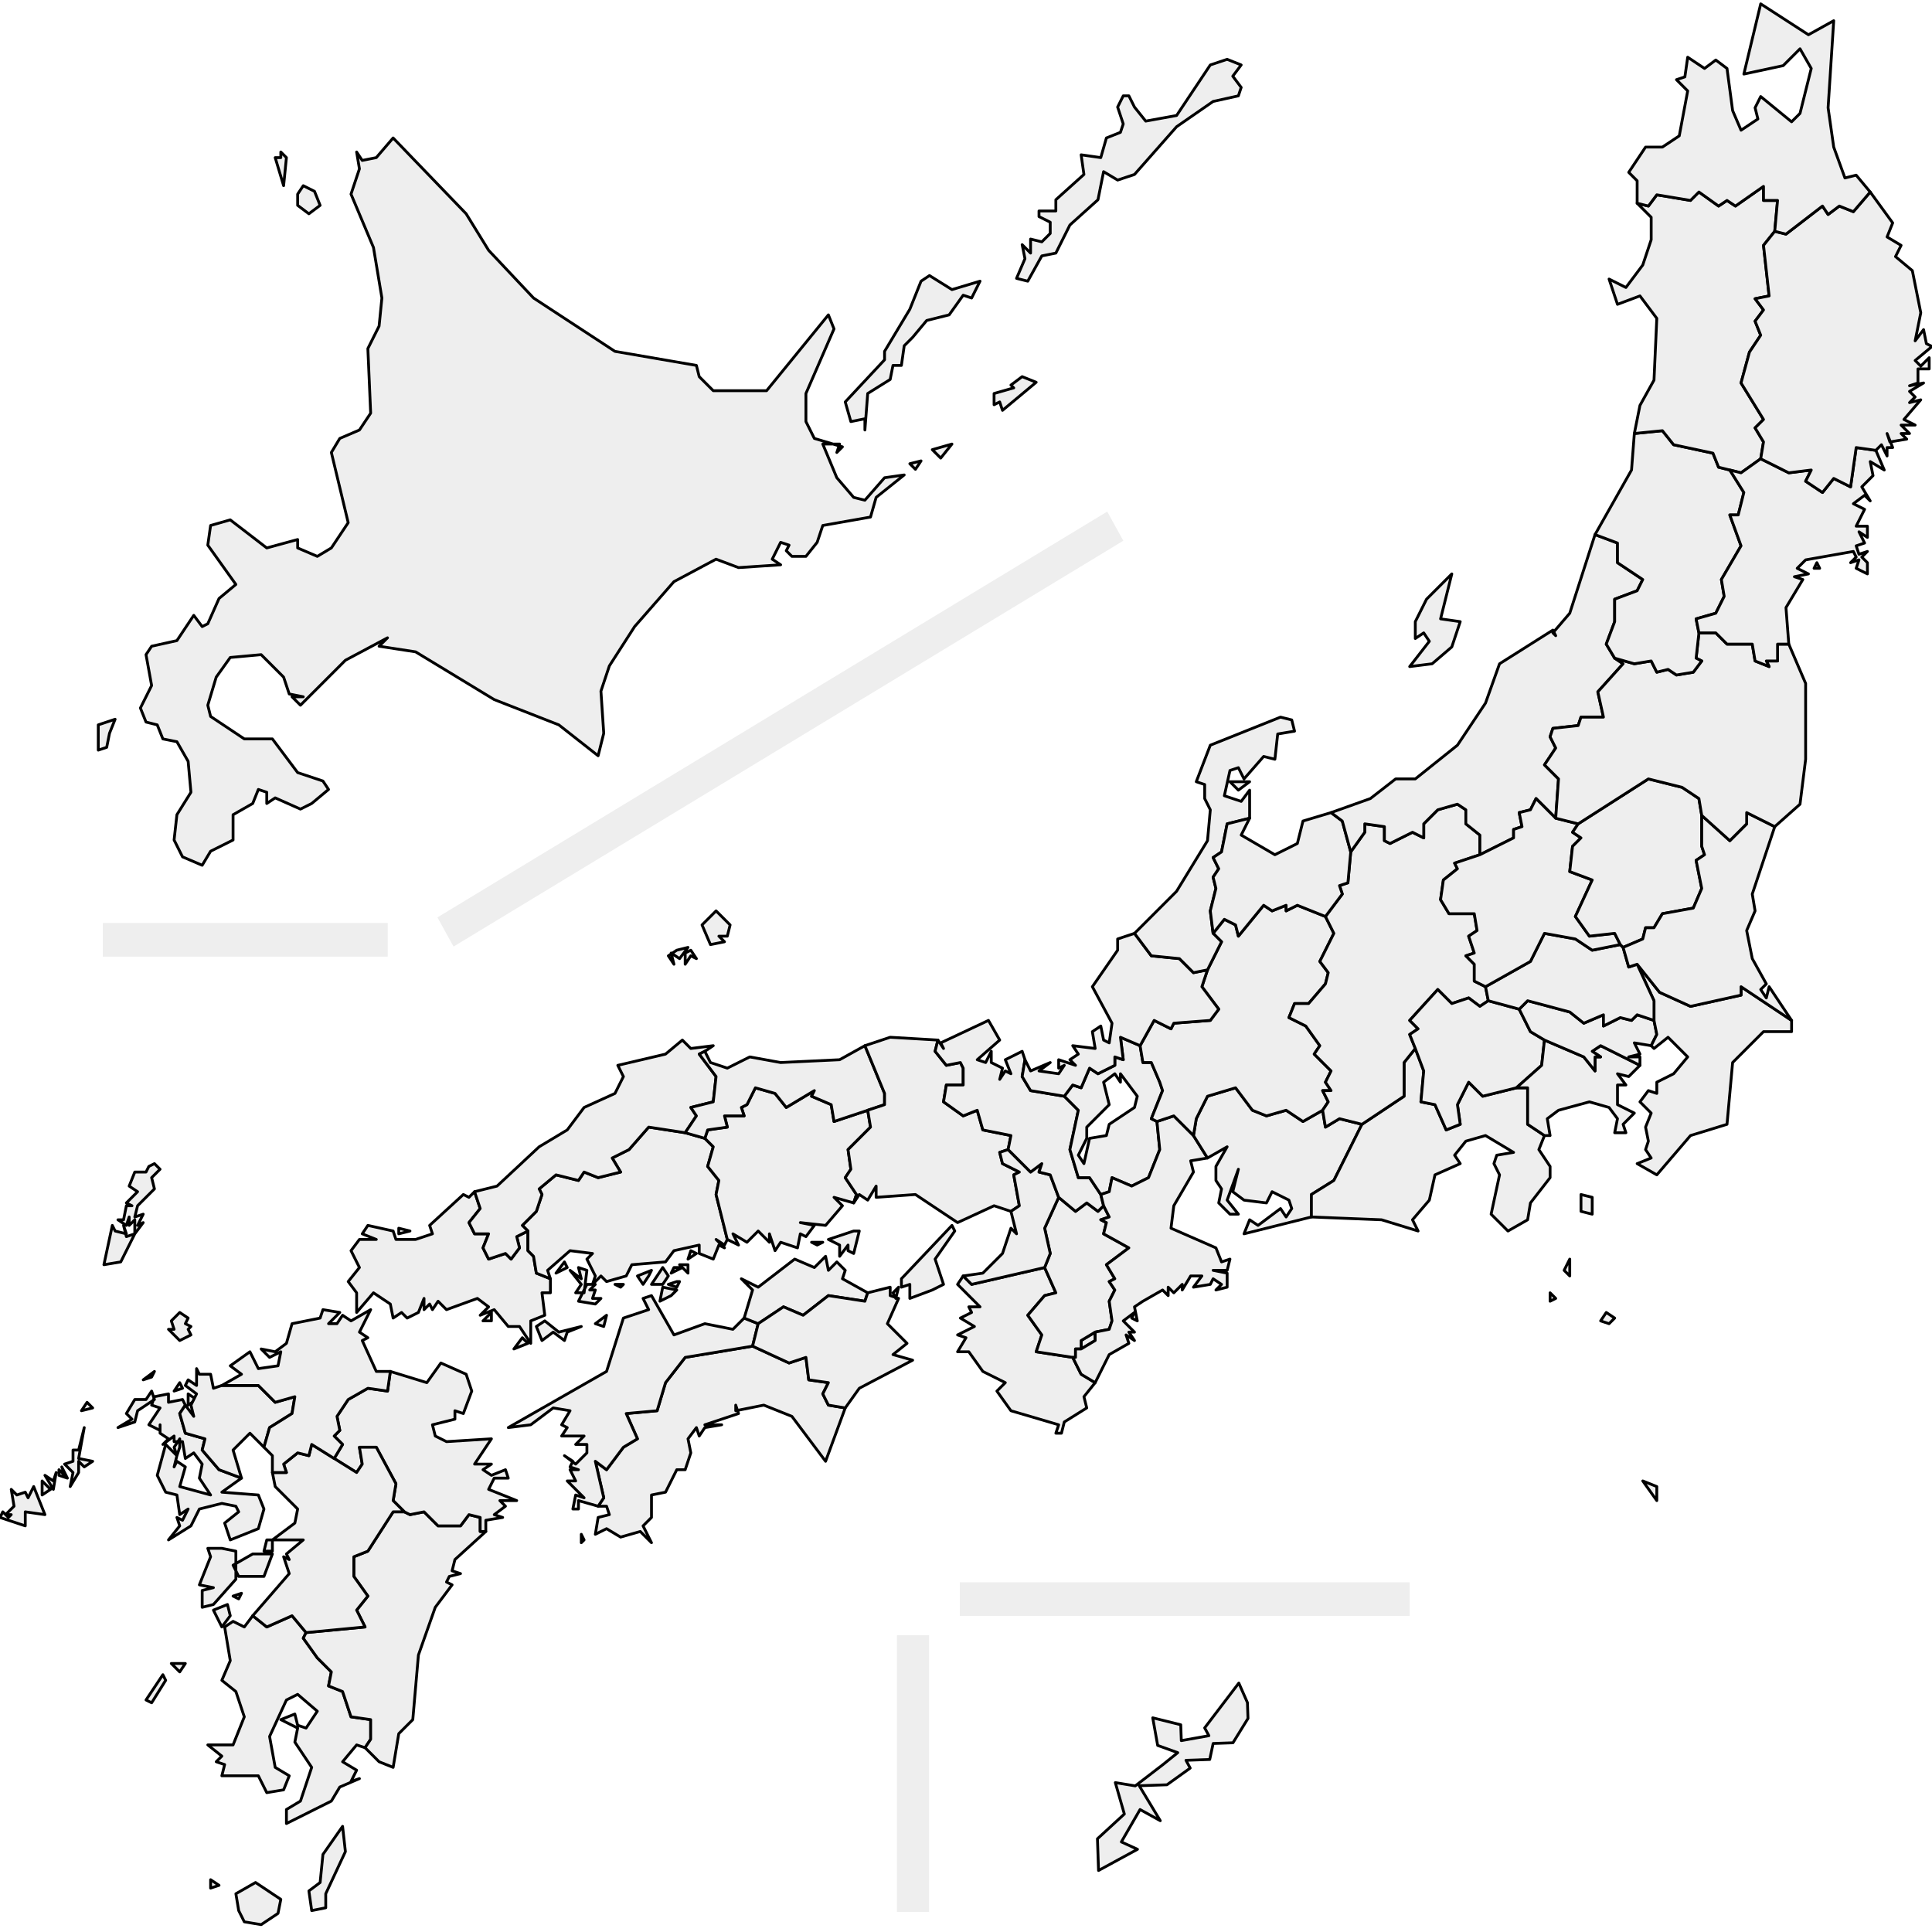
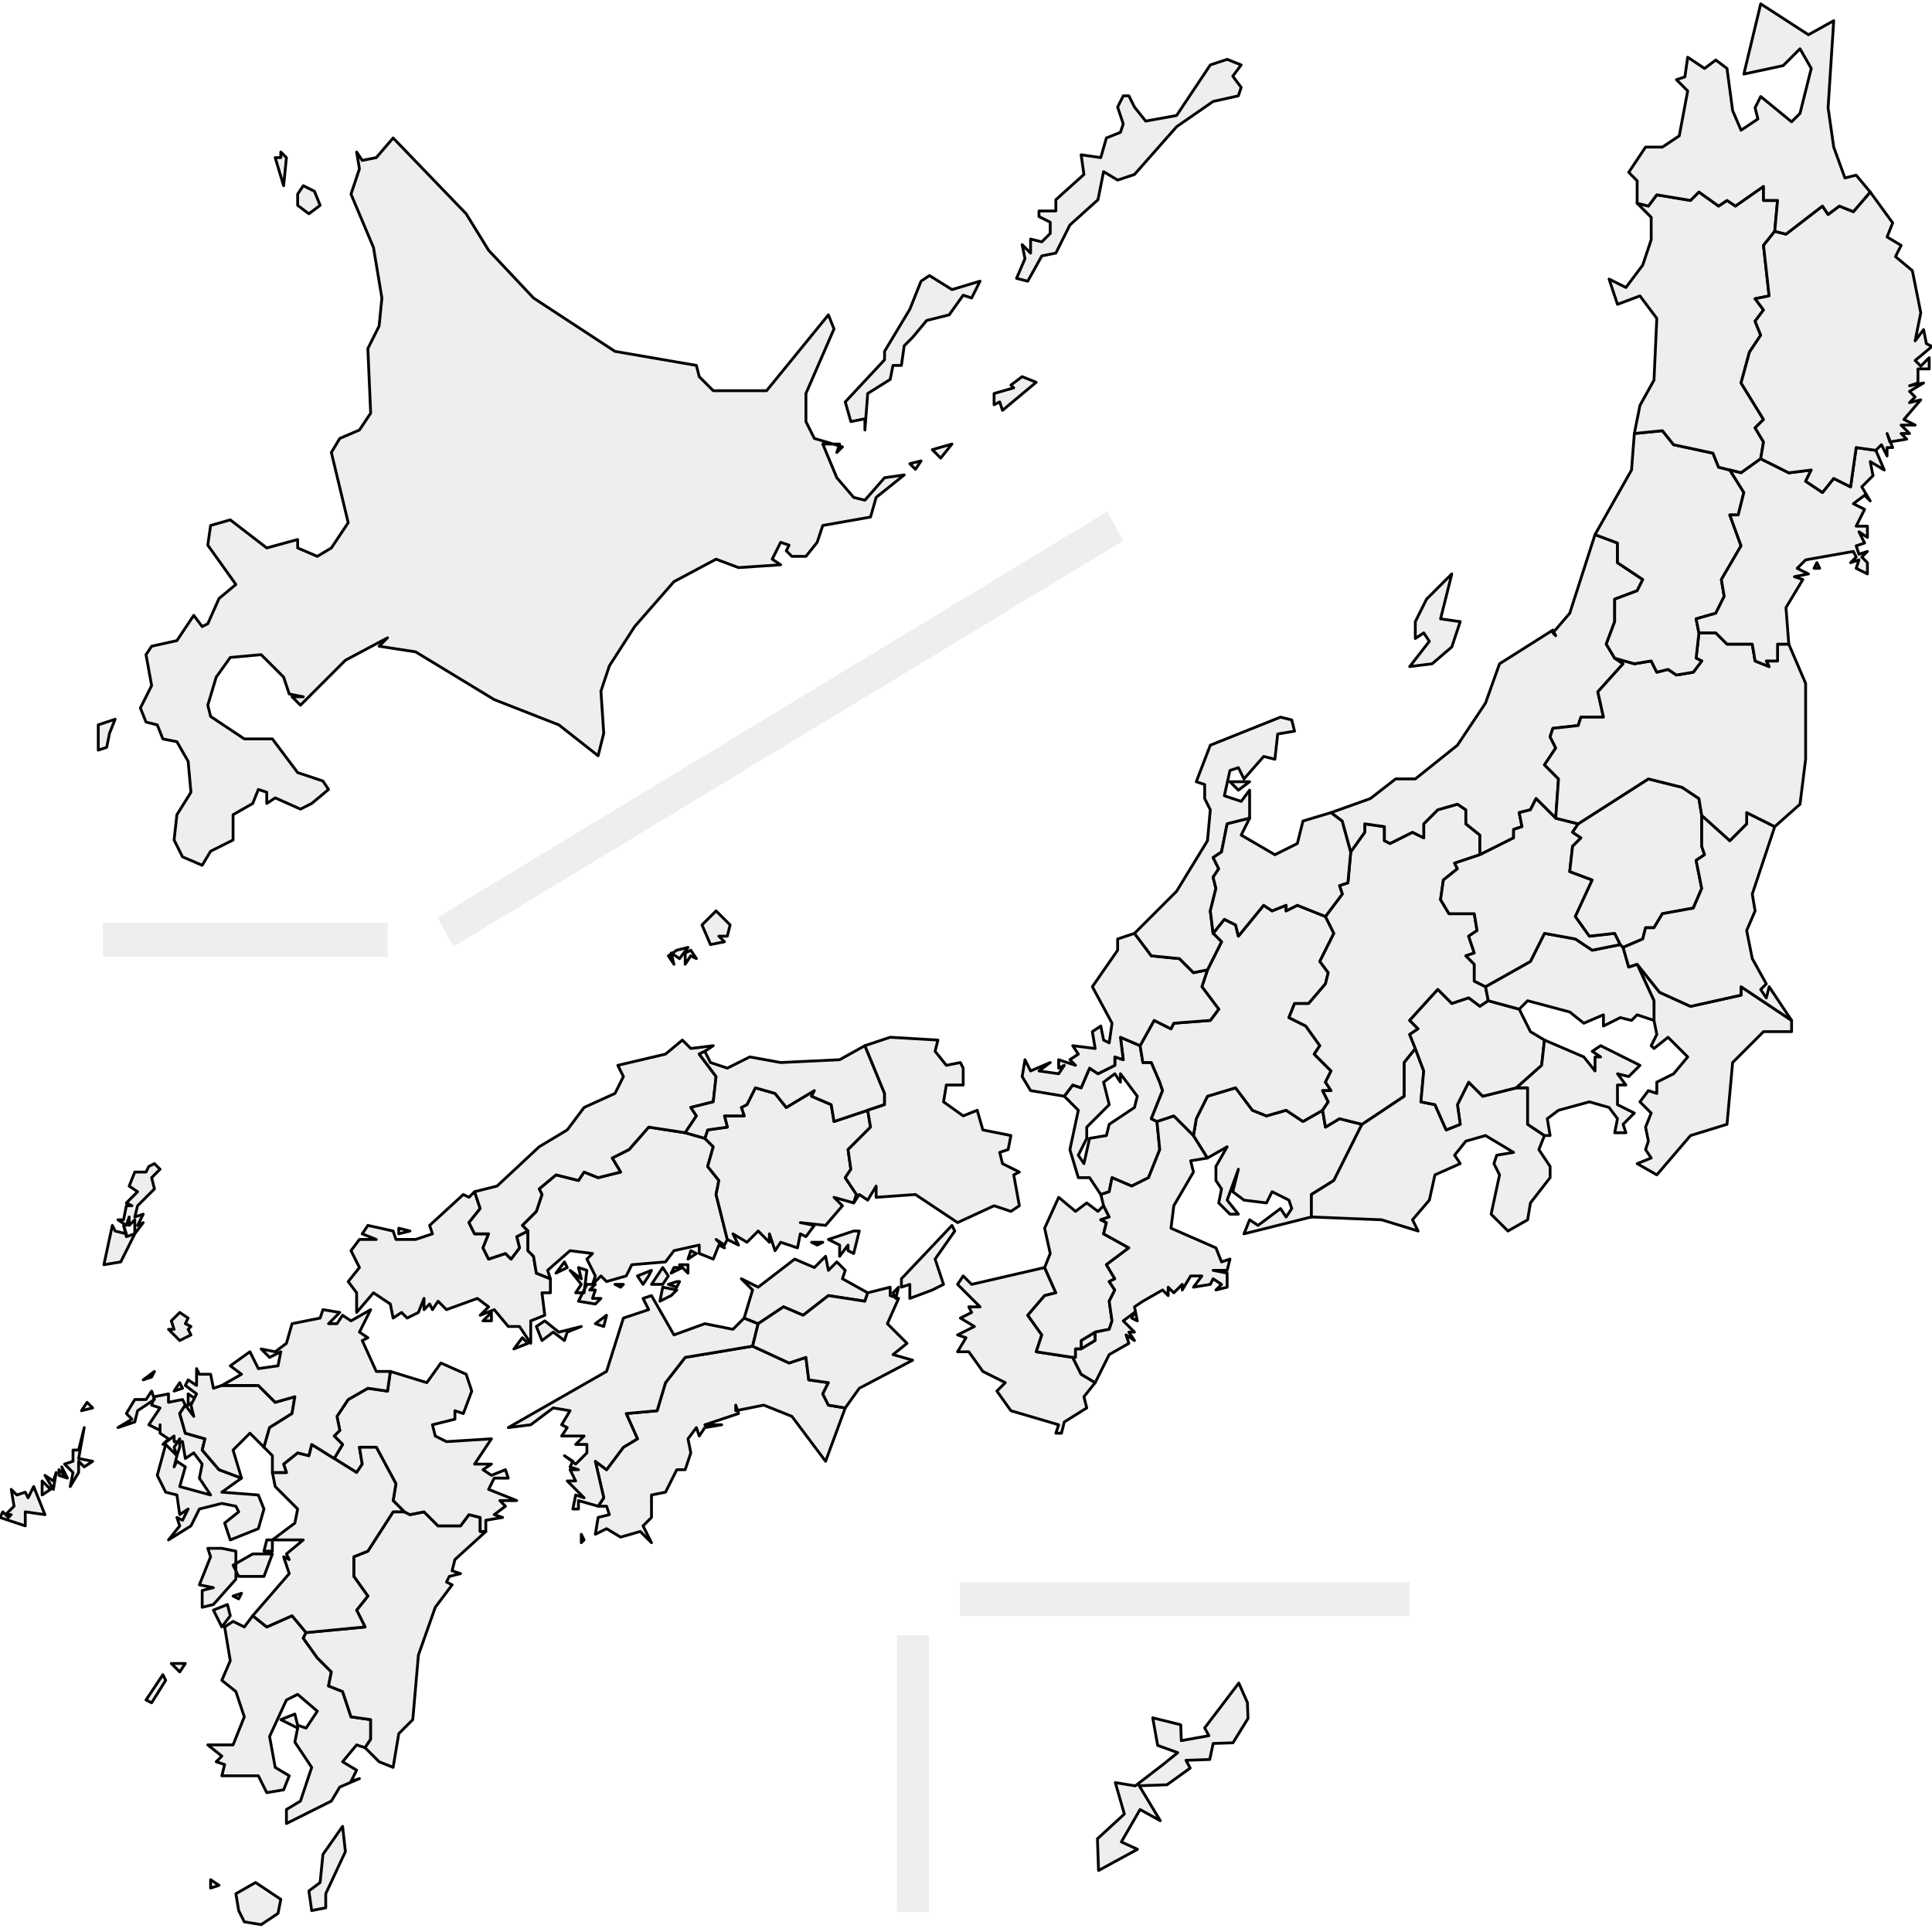
<svg xmlns="http://www.w3.org/2000/svg" class="geolonia-svg-map" viewBox="0 0 1000 1000">
  <g class="svg-map" transform="matrix(1.453488, 0, 0, 1.453488, -435.3343, -216.9449)">
    <g class="prefectures" transform="matrix(1, 0, 0, 1, 6, 18)">
      <g class="okinawa kyusyu-okinawa prefecture" data-code="47" stroke-linejoin="round" transform="matrix(0.999391, -0.0349, 0.0349, 0.999391, 219.7716, 844.3185)" fill="#EEEEEE" fill-rule="nonzero" stroke="#000000" stroke-width="1.0">
        <polygon points="490.301 -67.426 495.949 -71.662 488.889 -74.487 487.476 -84.372 497.361 -81.547 497.361 -75.899 507.247 -77.311 505.834 -80.135 518.544 -95.669 521.368 -88.608 521.368 -82.96 515.72 -74.487 508.659 -74.487 507.247 -68.838 498.774 -68.838 500.186 -66.014 491.713 -60.365 481.828 -60.365 488.889 -47.656 481.828 -51.892 474.767 -40.595 480.416 -37.77 466.294 -30.71 466.294 -42.007 476.179 -50.48 473.355 -61.777 480.416 -60.365" style="" />
      </g>
      <g class="kagoshima kyusyu kyusyu-okinawa prefecture" data-code="46" stroke-linejoin="round" transform="matrix(1, 0, 0, 1, 345.51, -137.3659)" fill="#EEEEEE" fill-rule="nonzero" stroke="#000000" stroke-width="1.0">
        <polygon points="23 938 26 940 23 941" />
        <polygon points="33 949 32 943 39 939 48 945 47 950 41 954 35 953" />
        <polygon points="64 943 64 948 59 949 58 942 62 939 63 929 70 919 71 928" />
        <polygon points="38 844 43 848 52 844 57 850 56 852 61 859 66 864 65 869 70 871 73 880 80 881 80 888 78 891 75 890 70 896 75 899 73 903 76 902 69 905 66 910 50 918 50 913 55 910 59 898 53 889 54 884 48 881 53 879 54 883 57 884 61 878 54 872 50 874 44 887 46 898 51 901 49 906 43 907 40 901 27 901 28 897 25 896 27 894 22 890 31 890 35 880 32 871 27 867 30 860 28 848 31 846 35 848" />
        <polygon points="31 837 34 836 33 838" />
        <polygon points="27 848 24 842 29 840 30 844" />
        <polygon points="4 868 6 865 7 867 2 875 0 874" />
        <polygon points="12 864 9 861 14 861" />
      </g>
      <g class="miyazaki kyusyu kyusyu-okinawa prefecture" data-code="45" stroke-linejoin="round" transform="matrix(1, 0, 0, 1, 401.51, 669.6341)" fill="#EEEEEE" fill-rule="nonzero" stroke="#000000" stroke-width="1.0">
        <polygon points="36 0 38 1 43 0 48 5 56 5 59 1 63 2 63 7 65 7 54 17 53 21 56 22 52 23 51 25 53 26 47 34 41 51 39 74 34 79 32 91 27 89 22 84 24 81 24 74 17 73 14 64 9 62 10 57 5 52 0 45 1 43 22 41 19 35 23 30 18 23 18 16 23 14 32 0" />
      </g>
      <g class="oita kyusyu kyusyu-okinawa prefecture" data-code="44" stroke-linejoin="round" transform="matrix(1, 0, 0, 1, 412.51, 616.6341)" fill="#EEEEEE" fill-rule="nonzero" stroke="#000000" stroke-width="1.0">
        <polygon points="0 34 3 29 0 26 2 24 1 19 5 13 12 9 19 10 20 3 33 7 38 0 47 4 49 10 46 18 43 17 43 20 35 22 36 26 40 28 56 27 50 36 56 36 53 38 56 40 61 38 62 41 57 41 55 45 65 49 59 49 61 51 57 54 60 55 54 56 54 60 52 60 52 55 48 54 45 58 37 58 32 53 27 54 25 53 21 49 22 43 15 30 9 30 10 36 8 39" />
      </g>
      <g class="kumamoto kyusyu kyusyu-okinawa prefecture" data-code="43" stroke-linejoin="round" transform="matrix(1, 0, 0, 1, 364.51, 645.6341)" fill="#EEEEEE" fill-rule="nonzero" stroke="#000000" stroke-width="1.0">
        <path d="M8,37 L13,38 L13,48 L5,57 L1,58 L1,52 L5,51 L0,50 L4,40 L3,37 L8,37 Z M20,47 L14,47 L12,43 L19,39 L26,39 L23,47 L20,47 Z M24,34 L26,34 L26,38 L23,38 L24,34 Z M38,67 L33,61 L24,65 L19,61 L32,46 L30,40 L32,41 L31,39 L37,34 L26,34 L34,28 L35,23 L27,15 L26,10 L31,10 L30,7 L35,3 L39,4 L40,0 L48,5 L56,10 L58,7 L57,1 L63,1 L70,14 L69,20 L73,24 L69,24 L60,38 L55,40 L55,47 L60,54 L56,59 L59,65 L38,67 Z" />
      </g>
      <g class="nagasaki kyusyu kyusyu-okinawa prefecture" data-code="42" stroke-linejoin="round" transform="matrix(1, 0, 0, 1, 293.51, 545.6341)" fill="#EEEEEE" fill-rule="nonzero" stroke="#000000" stroke-width="1.0">
        <path d="M53,1 L55,0 L57,2 L54,5 L55,9 L49,15 L48,19 L51,18 L49,22 L51,21 L48,25 L48,20 L46,22 L46,19 L45,22 L42,20 L44,20 L45,15 L47,15 L45,14 L49,10 L46,8 L48,3 L52,3 L53,1 Z M46,29 L43,35 L37,36 L40,22 L41,24 L45,25 L44,22 L45,26 L48,25 L46,29 Z M67,59 L68,61 L64,63 L60,59 L62,59 L61,56 L64,53 L67,55 L66,57 L68,58 L67,59 Z M28,110 L25,115 L26,110 L23,107 L26,106 L26,102 L28,102 L30,94 L28,105 L33,106 L30,108 L28,106 L28,110 Z M24,112 L21,111 L21,109 L23,111 L22,108 L24,112 Z M19,113 L20,110 L19,116 L16,111 L19,113 Z M6,118 L9,117 L10,119 L12,115 L16,125 L9,124 L9,129 L0,126 L1,124 L3,126 L4,125 L2,125 L5,122 L4,116 L6,118 Z M65,80 L62,81 L64,78 L65,80 Z M67,82 L70,84 L67,86 L67,82 Z M29,88 L31,85 L33,87 L29,88 Z M54,76 L51,77 L55,74 L54,76 Z M66,86 L64,89 L66,96 L73,98 L72,102 L78,109 L86,112 L79,117 L92,118 L94,123 L92,130 L82,134 L80,128 L85,124 L84,122 L79,121 L71,123 L68,129 L60,134 L64,129 L63,126 L65,127 L67,123 L64,125 L63,118 L59,117 L56,111 L59,100 L63,104 L62,108 L63,106 L66,108 L64,115 L75,118 L71,112 L72,107 L69,103 L66,105 L65,99 L62,99 L62,97 L58,100 L60,98 L57,96 L57,93 L57,95 L53,93 L57,87 L54,86 L55,83 L60,82 L60,85 L65,84 L66,86 Z M49,88 L48,92 L42,94 L47,91 L45,89 L48,84 L52,84 L54,81 L55,84 L49,88 Z M15,115 L15,113 L18,116 L15,118 L15,115 Z M64,101 L63,104 L62,101 L64,98 L64,101 Z" />
      </g>
      <g class="saga kyusyu kyusyu-okinawa prefecture" data-code="41" stroke-linejoin="round" transform="matrix(1, 0, 0, 1, 357.51, 618.6341)" fill="#EEEEEE" fill-rule="nonzero" stroke="#000000" stroke-width="1.0">
        <polygon points="15 6 28 6 34 12 41 10 40 16 32 21 30 28 25 23 19 29 22 39 14 36 8 29 9 25 2 23 0 16 2 13 5 17 4 13 6 9 2 6 3 4 6 6 6 0 7 2 11 2 12 7" />
      </g>
      <g class="fukuoka kyusyu kyusyu-okinawa prefecture" data-code="40" stroke-linejoin="round" transform="matrix(1, 0, 0, 1, 372.51, 597.6341)" fill="#EEEEEE" fill-rule="nonzero" stroke="#000000" stroke-width="1.0">
        <polygon points="40 53 32 48 31 52 27 51 22 55 23 58 18 58 18 52 15 49 17 42 25 37 26 31 19 33 13 27 0 27 7 23 3 20 10 15 13 21 20 20 21 15 17 17 14 14 19 15 23 12 25 5 35 3 36 0 42 1 38 5 41 5 43 2 46 4 53 0 49 8 52 10 50 11 55 22 60 22 59 29 52 28 45 32 41 38 42 43 40 45 43 48" />
      </g>
      <g class="kochi shikoku prefecture" data-code="39" stroke-linejoin="round" transform="matrix(1, 0, 0, 1, 500.51, 610.6341)" fill="#EEEEEE" fill-rule="nonzero" stroke="#000000" stroke-width="1.0">
        <path d="M61,0 L74,6 L80,4 L81,12 L88,13 L86,17 L88,21 L94,22 L87,41 L75,25 L65,21 L55,23 L55,21 L56,24 L44,28 L50,28 L44,29 L42,32 L41,29 L38,33 L39,38 L37,44 L34,44 L30,52 L25,53 L25,61 L22,64 L25,70 L21,66 L14,68 L9,65 L5,67 L6,61 L10,60 L9,57 L6,57 L8,54 L5,41 L9,44 L15,36 L20,33 L16,24 L27,23 L30,13 L37,4 L61,0 Z M1,69 L0,70 L0,67 L1,69 Z" />
      </g>
      <g class="ehime sikoku prefecture" data-code="38" stroke-linejoin="round" transform="matrix(1, 0, 0, 1, 474.51, 582.6341)" fill="#EEEEEE" fill-rule="nonzero" stroke="#000000" stroke-width="1.0">
        <path d="M34,21 L31,20 L35,17 L34,21 Z M55,6 L51,6 L55,0 L57,3 L55,6 Z M60,5 L61,5 L60,7 L57,6 L60,5 Z M58,10 L54,12 L55,7 L60,8 L58,10 Z M32,85 L25,83 L25,86 L23,86 L24,81 L27,82 L21,76 L24,76 L22,72 L25,72 L22,71 L23,69 L20,67 L24,70 L28,66 L28,63 L24,63 L27,60 L19,60 L21,57 L19,56 L22,51 L16,50 L8,56 L0,57 L35,37 L41,18 L50,15 L48,11 L51,10 L59,24 L70,20 L80,22 L84,18 L89,20 L87,28 L63,32 L56,41 L53,51 L42,52 L46,61 L41,64 L35,72 L31,69 L34,82 L32,85 Z" />
      </g>
      <g class="kagawa shikoku prefecture" data-code="37" stroke-linejoin="round" transform="matrix(1, 0, 0, 1, 557.51, 569.6341)" fill="#EEEEEE" fill-rule="nonzero" stroke="#000000" stroke-width="1.0">
        <path d="M6,33 L1,31 L4,21 L0,17 L6,20 L19,10 L26,13 L30,9 L31,14 L34,11 L37,14 L36,17 L45,22 L44,25 L31,23 L22,30 L15,27 L6,33 Z M27,5 L25,4 L29,4 L27,5 Z M40,0 L42,0 L40,8 L38,7 L38,5 L35,9 L35,5 L31,3 L40,0 Z" />
      </g>
      <g class="tokushima shikoku prefecture" data-code="36" stroke-linejoin="round" transform="matrix(1, 0, 0, 1, 561.51, 589.6341)" fill="#EEEEEE" fill-rule="nonzero" stroke="#000000" stroke-width="1.0">
        <path d="M50,2 L52,0 L51,4 L50,2 Z M41,2 L49,0 L49,3 L52,4 L48,13 L55,20 L50,24 L57,26 L38,36 L33,43 L27,42 L25,38 L27,34 L20,33 L19,25 L13,27 L0,21 L2,13 L11,7 L18,10 L27,3 L40,5 L41,2 Z" />
      </g>
      <g class="yamaguchi chugoku prefecture" data-code="35" stroke-linejoin="round" transform="matrix(1, 0, 0, 1, 417.51, 555.6341)" fill="#EEEEEE" fill-rule="nonzero" stroke="#000000" stroke-width="1.0">
        <path d="M45,0 L47,6 L43,11 L45,15 L50,15 L48,20 L50,24 L56,22 L58,24 L61,20 L60,16 L64,14 L64,21 L66,23 L67,29 L72,31 L72,36 L69,36 L70,44 L65,46 L65,54 L61,48 L57,48 L52,42 L47,44 L50,41 L46,38 L35,42 L32,39 L30,42 L29,40 L27,42 L27,38 L25,43 L21,45 L19,43 L16,45 L15,40 L9,36 L3,43 L3,36 L0,32 L4,27 L1,21 L4,17 L10,17 L5,15 L7,12 L16,14 L17,17 L24,17 L30,15 L29,12 L41,1 L43,2 L45,0 Z M64,54 L59,56 L62,52 L64,54 Z M75,50 L83,48 L78,50 L77,53 L73,50 L69,53 L67,48 L70,46 L75,50 Z M18,15 L18,13 L22,14 L18,15 Z M51,46 L48,46 L51,43 L51,46 Z" />
      </g>
      <g class="hiroshima chugoku prefecture" data-code="34" stroke-linejoin="round" transform="matrix(1, 0, 0, 1, 479.51, 532.6341)" fill="#EEEEEE" fill-rule="nonzero" stroke="#000000" stroke-width="1.0">
        <path d="M73,40 L72,42 L69,40 L72,43 L70,42 L68,47 L63,45 L63,42 L54,44 L51,48 L39,49 L37,53 L30,55 L28,53 L25,56 L26,53 L23,47 L25,45 L17,44 L9,51 L10,54 L5,52 L4,46 L2,44 L2,37 L0,35 L5,30 L7,24 L6,22 L12,17 L20,19 L22,16 L27,18 L35,16 L32,11 L38,8 L45,0 L58,2 L65,4 L68,7 L66,14 L70,19 L69,24 L73,40 Z M45,53 L43,56 L41,53 L46,51 L45,53 Z M21,54 L20,50 L23,51 L22,59 L19,59 L21,56 L17,51 L21,54 Z M15,48 L16,50 L12,52 L15,48 Z M35,57 L33,56 L36,56 L35,57 Z M24,58 L26,58 L25,61 L28,61 L26,63 L20,62 L23,56 L26,56 L24,58 Z M59,49 L59,52 L56,49 L59,49 Z M57,50 L53,52 L54,50 L57,50 Z M60,44 L62,45 L59,47 L60,44 Z" />
      </g>
      <g class="okayama chugoku prefecture" data-code="33" stroke-linejoin="round" transform="matrix(1, 0, 0, 1, 544.51, 518.6341)" fill="#EEEEEE" fill-rule="nonzero" stroke="#000000" stroke-width="1.0">
        <polygon points="58 8 59 14 51 22 52 29 50 32 54 38 53 41 46 39 49 42 43 49 34 48 39 49 36 53 34 52 33 57 27 55 25 58 23 52 23 55 19 51 15 55 10 52 12 56 8 54 4 38 5 33 1 28 3 21 0 18 1 15 8 14 7 10 14 10 13 7 15 6 18 0 25 2 29 7 39 1 38 3 45 6 46 12" />
      </g>
      <g class="shimane chugoku prefecture" data-code="32" stroke-linejoin="round" transform="matrix(1, 0, 0, 1, 460.51, 455.6341)" fill="#EEEEEE" fill-rule="nonzero" stroke="#000000" stroke-width="1.0">
        <path d="M74,14 L78,13 L75,17 L72,15 L73,19 L71,16 L74,14 Z M79,16 L77,19 L77,15 L79,14 L81,17 L79,16 Z M83,5 L88,0 L93,5 L92,9 L89,9 L91,11 L86,12 L83,5 Z M2,100 L10,98 L25,84 L35,78 L41,70 L52,65 L55,59 L53,55 L70,51 L76,46 L79,49 L87,48 L84,50 L82,51 L88,59 L87,68 L79,70 L81,73 L77,79 L64,77 L57,85 L51,88 L54,93 L46,95 L41,93 L39,96 L31,94 L25,99 L26,101 L24,107 L19,112 L21,114 L17,116 L18,120 L15,124 L13,122 L7,124 L5,120 L7,115 L2,115 L0,111 L4,106 L2,100 Z" />
      </g>
      <g class="tottori chugoku prefecture" data-code="31" stroke-linejoin="round" transform="matrix(1, 0, 0, 1, 537.51, 503.6341)" fill="#EEEEEE" fill-rule="nonzero" stroke="#000000" stroke-width="1.0">
        <polygon points="7 33 0 31 4 25 2 22 10 20 11 11 5 3 7 2 9 6 15 8 23 4 34 6 55 5 64 0 71 17 71 21 65 23 53 27 52 21 45 18 46 16 36 22 32 17 25 15 22 21 20 22 21 25 14 25 15 29 8 30" />
      </g>
      <g class="wakayama kinki prefecture" data-code="30" stroke-linejoin="round" transform="matrix(1, 0, 0, 1, 634.51, 582.6341)" fill="#EEEEEE" fill-rule="nonzero" stroke="#000000" stroke-width="1.0">
        <path d="M41,32 L44,38 L49,41 L45,46 L46,50 L38,55 L37,59 L35,59 L36,56 L19,51 L14,44 L17,41 L9,37 L4,30 L0,30 L3,25 L0,24 L6,21 L1,18 L5,16 L4,14 L8,14 L0,6 L2,3 L5,6 L31,0 L35,9 L31,10 L25,17 L30,24 L28,30 L41,32 Z M49,23 L49,26 L44,29 L44,26 L49,23 Z" />
      </g>
      <g class="nara kinki prefecture" data-code="29" stroke-linejoin="round" transform="matrix(1, 0, 0, 1, 659.51, 557.6341)" fill="#EEEEEE" fill-rule="nonzero" stroke="#000000" stroke-width="1.0">
        <polygon points="24 48 19 51 19 54 17 54 17 57 16 57 3 55 5 49 0 42 6 35 10 34 6 25 8 20 6 11 11 0 17 5 21 2 25 5 27 3 29 7 26 8 28 9 27 13 36 18 28 24 31 29 29 30 31 33 29 37 30 44 29 47" />
      </g>
      <g class="hyogo kinki prefecture" data-code="28" stroke-linejoin="round" transform="matrix(1, 0, 0, 1, 594.51, 500.6341)" fill="#EEEEEE" fill-rule="nonzero" stroke="#000000" stroke-width="1.0">
        <path d="M31,90 L23,93 L23,88 L20,89 L20,86 L38,67 L39,69 L32,79 L35,88 L31,90 Z M3,59 L4,56 L0,50 L2,47 L1,40 L9,32 L8,26 L14,24 L14,20 L7,3 L16,0 L33,1 L32,5 L36,10 L41,9 L42,11 L42,17 L36,17 L35,23 L42,28 L47,26 L49,33 L59,35 L58,40 L55,41 L56,45 L62,48 L60,49 L62,60 L59,62 L53,60 L40,66 L25,56 L11,57 L11,53 L8,58 L5,56 L3,59 Z" />
      </g>
-       <g class="osaka kinki prefecture" data-code="27" stroke-linejoin="round" transform="matrix(1, 0, 0, 1, 636.51, 540.6341)" fill="#EEEEEE" fill-rule="nonzero" stroke="#000000" stroke-width="1.0">
-         <polygon points="16 0 24 8 28 5 27 8 31 9 34 17 29 28 31 37 29 42 3 48 0 45 7 44 14 37 17 28 19 30 17 22 20 20 18 9 20 8 14 5 13 1" />
-       </g>
-       <g class="kyoto kinki prefecture" data-code="26" stroke-linejoin="round" transform="matrix(1, 0, 0, 1, 626.51, 494.6341)" fill="#EEEEEE" fill-rule="nonzero" stroke="#000000" stroke-width="1.0">
-         <polygon points="44 63 41 55 37 54 38 51 34 54 26 46 27 41 17 39 15 32 10 34 3 29 4 23 10 23 10 17 9 15 4 16 0 11 1 7 3 10 2 8 19 0 23 7 15 14 18 15 20 11 20 15 24 17 23 21 25 18 27 19 25 14 31 11 32 14 31 20 34 25 46 27 51 32 48 46 51 56 55 56 59 62 60 66 58 68 54 65 50 68" />
-       </g>
      <g class="shiga kinki prefecture" data-code="25" stroke-linejoin="round" transform="matrix(1, 0, 0, 1, 672.51, 500.6341)" fill="#EEEEEE" fill-rule="nonzero" stroke="#000000" stroke-width="1.0">
        <path d="M20,0 L27,3 L28,9 L31,9 L34,16 L35,19 L31,29 L33,30 L34,40 L30,50 L24,53 L17,50 L16,55 L13,56 L9,50 L5,50 L2,40 L5,26 L0,21 L3,17 L6,18 L9,11 L12,13 L18,10 L18,7 L21,8 L20,0 Z M20,13 L20,16 L18,13 L14,16 L16,24 L8,32 L8,36 L5,42 L7,45 L9,36 L15,35 L16,31 L25,25 L26,21 L20,13 Z" />
      </g>
      <g class="mie kinki prefecture" data-code="24" stroke-linejoin="round" transform="matrix(1, 0, 0, 1, 675.51, 528.6341)" fill="#EEEEEE" fill-rule="nonzero" stroke="#000000" stroke-width="1.0">
        <polygon points="8 95 3 92 0 86 1 86 1 83 3 83 8 80 8 77 13 76 14 73 13 66 15 62 13 59 15 58 12 53 20 47 11 42 12 38 10 37 13 36 11 32 10 28 13 27 14 22 21 25 27 22 31 12 30 2 36 0 43 7 48 15 42 16 43 20 36 32 35 40 51 47 53 52 56 51 55 55 50 55 55 56 55 61 51 62 53 60 50 58 49 60 43 61 46 57 42 57 39 62 39 60 36 63 34 61 34 64 32 62 25 66 22 68 23 73 21 72 22 70 18 73 22 77 20 77 22 80 19 78 20 81 13 85" />
      </g>
      <g class="aichi chubu prefecture" data-code="23" stroke-linejoin="round" transform="matrix(1, 0, 0, 1, 718.51, 518.6341)" fill="#EEEEEE" fill-rule="nonzero" stroke="#000000" stroke-width="1.0">
        <polygon points="42 46 18 52 20 47 23 49 31 43 33 46 35 43 34 40 28 37 26 41 18 40 14 37 16 29 12 40 16 45 13 45 9 41 10 36 8 33 8 28 12 21 5 25 0 17 1 11 5 3 15 0 21 8 26 10 33 8 39 12 46 8 47 14 52 11 60 13 50 33 42 38" />
      </g>
      <g class="shizuoka chubu prefecture" data-code="22" stroke-linejoin="round" transform="matrix(1, 0, 0, 1, 760.51, 504.6341)" fill="#EEEEEE" fill-rule="nonzero" stroke="#000000" stroke-width="1.0">
        <polygon points="73 14 77 14 77 27 83 31 81 36 85 42 85 46 78 55 77 61 70 65 64 59 67 45 65 41 66 38 72 37 62 31 55 33 51 38 53 41 44 45 42 54 36 61 38 65 25 61 0 60 0 52 8 47 18 27 33 17 33 5 37 0 40 8 39 19 44 20 48 29 53 27 52 20 56 12 61 17" />
      </g>
      <g class="gifu chubu prefecture" data-code="21" stroke-linejoin="round" transform="matrix(1, 0, 0, 1, 699.51, 453.6341)" fill="#EEEEEE" fill-rule="nonzero" stroke="#000000" stroke-width="1.0">
        <polygon points="66 4 69 10 64 20 67 24 66 28 60 35 55 35 53 40 59 43 64 50 62 53 68 59 66 63 68 66 65 66 67 70 65 73 58 77 52 73 45 75 40 73 34 65 24 68 20 76 19 82 12 75 6 77 4 76 8 66 7 63 4 56 1 56 0 50 5 41 11 44 12 42 25 41 28 37 22 29 24 23 29 13 26 10 30 5 34 7 35 11 44 0 47 2 52 0 52 2 56 0" />
      </g>
      <g class="nagano chubu prefecture" data-code="20" stroke-linejoin="round" transform="matrix(1, 0, 0, 1, 752.51, 417.6341)" fill="#EEEEEE" fill-rule="nonzero" stroke="#000000" stroke-width="1.0">
        <polygon points="68 18 59 21 60 23 55 27 54 34 57 39 66 39 67 45 64 47 66 53 63 54 66 57 66 63 70 65 71 70 68 72 64 69 58 71 53 66 43 77 46 80 43 82 45 87 41 92 41 104 26 114 18 112 13 115 12 109 14 106 12 102 15 102 13 99 15 95 9 89 11 86 6 79 0 76 2 71 7 71 13 64 14 60 11 56 16 46 13 40 19 32 18 29 21 28 22 17 27 10 27 7 34 8 34 13 36 14 44 10 48 12 48 7 53 2 60 0 63 2 63 7 68 11" />
      </g>
      <g class="yamanashi chubu prefecture" data-code="19" stroke-linejoin="round" transform="matrix(1, 0, 0, 1, 795.51, 483.6341)" fill="#EEEEEE" fill-rule="nonzero" stroke="#000000" stroke-width="1.0">
        <polygon points="2 21 0 16 3 14 0 11 10 0 15 5 21 3 25 6 28 4 39 7 43 15 48 18 47 27 38 35 26 38 21 33 17 41 18 48 13 50 9 41 4 40 5 29" />
      </g>
      <g class="fukui chubu prefecture" data-code="18" stroke-linejoin="round" transform="matrix(1, 0, 0, 1, 657.51, 463.6341)" fill="#EEEEEE" fill-rule="nonzero" stroke="#000000" stroke-width="1.0">
        <polygon points="40 0 46 8 56 9 61 14 66 13 64 19 70 27 67 31 54 32 53 34 47 31 42 40 35 37 36 45 33 44 33 47 27 50 24 48 21 55 18 54 15 58 3 56 0 51 1 45 3 49 10 46 6 49 13 50 15 47 13 48 13 45 19 47 17 45 20 43 18 40 26 41 25 35 28 33 29 38 31 39 32 32 25 19 34 6 34 2" />
      </g>
      <g class="ishikawa chubu prefecture" data-code="17" stroke-linejoin="round" transform="matrix(1, 0, 0, 1, 697.51, 386.6341)" fill="#EEEEEE" fill-rule="nonzero" stroke="#000000" stroke-width="1.0">
        <path d="M37,26 L34,23 L41,23 L37,26 Z M28,77 L31,80 L26,90 L21,91 L16,86 L6,85 L0,77 L15,62 L26,44 L27,33 L25,29 L25,24 L22,23 L27,10 L52,0 L56,1 L57,5 L51,6 L50,15 L46,14 L39,22 L37,18 L34,19 L32,28 L38,30 L41,26 L41,36 L33,38 L31,48 L28,50 L30,54 L28,57 L29,61 L27,69 L28,77 Z" />
      </g>
      <g class="toyama chubu prefecture" data-code="16" stroke-linejoin="round" transform="matrix(1, 0, 0, 1, 724.51, 420.6341)" fill="#EEEEEE" fill-rule="nonzero" stroke="#000000" stroke-width="1.0">
        <polygon points="41 37 31 33 27 35 27 33 22 35 19 33 10 44 9 40 5 38 1 43 0 35 2 27 1 23 3 20 1 16 4 14 6 4 14 2 11 8 23 15 31 11 33 3 43 0 47 3 50 14 49 25 46 26 47 29" />
      </g>
      <g class="niigata chubu prefecture" data-code="15" stroke-linejoin="round" transform="matrix(1, 0, 0, 1, 767.51, 321.6341)" fill="#EEEEEE" fill-rule="nonzero" stroke="#000000" stroke-width="1.0">
        <path d="M7,113 L4,102 L0,99 L14,94 L23,87 L30,87 L45,75 L55,60 L60,46 L79,34 L80,36 L79,35 L85,28 L94,0 L102,3 L102,10 L111,16 L109,20 L101,23 L101,31 L98,39 L101,44 L104,46 L95,56 L97,65 L89,65 L88,68 L79,69 L78,72 L80,76 L76,82 L81,87 L80,101 L73,94 L71,98 L67,99 L68,104 L65,105 L65,108 L53,114 L53,107 L48,103 L48,98 L45,96 L38,98 L33,103 L33,108 L29,106 L21,110 L19,109 L19,104 L12,103 L12,106 L7,113 Z M36,46 L28,47 L35,38 L33,35 L30,37 L30,31 L34,23 L43,14 L39,30 L46,31 L43,40 L36,46 Z" />
      </g>
      <g class="kanagawa kanto prefecture" data-code="14" stroke-linejoin="round" transform="matrix(1, 0, 0, 1, 833.51, 501.6341)" fill="#EEEEEE" fill-rule="nonzero" stroke="#000000" stroke-width="1.0">
        <polygon points="10 0 24 6 28 11 28 6 30 6 27 4 30 2 44 9 40 13 36 12 39 16 36 16 36 23 42 26 38 30 39 33 35 33 36 28 33 24 26 22 15 25 11 28 12 34 10 34 4 30 4 17 0 17 9 9" />
-       </g>
-       <g class="tokyo kanto prefecture" data-code="13" stroke-linejoin="round" transform="matrix(1, 0, 0, 1, 834.51, 487.6341)" fill="#EEEEEE" fill-rule="nonzero" stroke="#000000" stroke-width="1.0">
-         <path d="M49,173 L49,178 L44,171 L49,173 Z M34,113 L32,115 L29,114 L31,111 L34,113 Z M11,104 L13,106 L11,107 L11,104 Z M18,98 L16,96 L18,92 L18,98 Z M22,75 L22,69 L26,70 L26,76 L22,75 Z M48,7 L49,12 L47,16 L41,15 L43,19 L39,20 L43,20 L43,23 L29,16 L26,18 L29,20 L27,20 L27,25 L23,20 L9,14 L4,11 L0,3 L3,0 L18,4 L23,8 L30,5 L30,9 L36,6 L40,7 L42,5 L48,7 Z" />
      </g>
      <g class="chiba kanto prefecture" data-code="12" stroke-linejoin="round" transform="matrix(1, 0, 0, 1, 876.51, 474.6341)" fill="#EEEEEE" fill-rule="nonzero" stroke="#000000" stroke-width="1.0">
        <polygon points="5 29 7 25 6 20 6 13 0 0 8 10 19 15 37 11 37 8 55 20 55 24 45 24 34 35 32 57 19 61 7 75 0 71 5 69 3 66 4 63 3 58 5 53 1 49 4 45 7 46 7 42 13 39 18 33 11 26 6 30" />
      </g>
      <g class="saitama kanto prefecture" data-code="11" stroke-linejoin="round" transform="matrix(1, 0, 0, 1, 822.51, 463.6341)" fill="#EEEEEE" fill-rule="nonzero" stroke="#000000" stroke-width="1.0">
        <polygon points="48 4 49 5 51 12 54 11 54 11 60 24 60 31 54 29 52 31 48 30 42 33 42 29 35 32 30 28 15 24 12 27 1 24 0 19 16 10 21 0 32 2 38 6" />
      </g>
      <g class="gunma kanto prefecture" data-code="10" stroke-linejoin="round" transform="matrix(1, 0, 0, 1, 806.51, 415.6341)" fill="#EEEEEE" fill-rule="nonzero" stroke="#000000" stroke-width="1.0">
        <polygon points="64 52 54 54 48 50 37 48 32 58 16 67 12 65 12 59 9 56 12 55 10 49 13 47 12 41 3 41 0 36 1 29 6 25 5 23 14 20 26 14 26 11 29 10 28 5 32 4 34 0 41 7 49 9 47 12 50 14 47 17 46 26 54 29 48 42 53 49 62 48" />
      </g>
      <g class="tochigi kanto prefecture" data-code="09" stroke-linejoin="round" transform="matrix(1, 0, 0, 1, 852.51, 408.6341)" fill="#EEEEEE" fill-rule="nonzero" stroke="#000000" stroke-width="1.0">
        <polygon points="19 60 18 59 16 55 7 56 2 49 8 36 0 33 1 24 4 21 1 19 3 16 28 0 40 3 46 7 47 13 47 24 48 27 45 29 47 39 44 46 33 48 30 53 27 53 26 57" />
      </g>
      <g class="ibaraki kanto prefecture" data-code="08" stroke-linejoin="round" transform="matrix(1, 0, 0, 1, 871.51, 420.6341)" fill="#EEEEEE" fill-rule="nonzero" stroke="#000000" stroke-width="1.0">
        <polygon points="5 54 5 54 2 55 0 48 7 45 8 41 11 41 14 36 25 34 28 27 26 17 29 15 28 12 28 1 38 10 44 4 44 0 54 5 46 29 47 35 44 42 46 52 51 61 49 63 51 66 52 62 60 74 42 62 42 65 24 69 13 64" />
      </g>
      <g class="fukushima tohoku prefecture" data-code="07" stroke-linejoin="round" transform="matrix(1, 0, 0, 1, 843.51, 356.6341)" fill="#EEEEEE" fill-rule="nonzero" stroke="#000000" stroke-width="1.0">
        <polygon points="82 69 72 64 72 68 66 74 56 65 55 59 49 55 37 52 12 68 4 66 5 52 0 47 4 41 2 37 3 34 12 33 13 30 21 30 19 21 28 11 25 9 32 11 38 10 40 14 44 13 47 15 53 14 56 10 54 9 55 0 61 0 65 4 74 4 75 10 80 12 79 10 83 10 83 4 87 4 93 18 93 45 91 61" />
      </g>
      <g class="yamagata tohoku prefecture" data-code="06" stroke-linejoin="round" transform="matrix(1, 0, 0, 1, 861.51, 284.6341)" fill="#EEEEEE" fill-rule="nonzero" stroke="#000000" stroke-width="1.0">
        <polygon points="14 1 24 0 28 5 42 8 44 13 48 14 53 22 51 30 48 30 52 41 45 53 46 59 43 65 36 67 37 72 36 81 38 82 35 86 29 87 26 85 22 86 20 82 14 83 7 81 4 76 7 68 7 60 15 57 17 53 8 47 8 40 0 37 13 14" />
      </g>
      <g class="akita tohoku prefecture" data-code="05" stroke-linejoin="round" transform="matrix(1, 0, 0, 1, 866.51, 197.6341)" fill="#EEEEEE" fill-rule="nonzero" stroke="#000000" stroke-width="1.0">
        <polygon points="54 97 47 102 43 101 39 100 37 95 23 92 19 87 9 88 11 78 16 69 17 47 11 39 3 42 0 33 6 36 12 28 15 19 15 11 10 6 14 7 17 3 29 5 32 2 39 7 42 5 45 7 55 0 55 5 60 5 59 16 55 21 57 39 52 40 55 44 52 48 54 53 50 59 47 70 55 83 52 86 55 91" />
      </g>
      <g class="miyagi tohoku prefecture" data-code="04" stroke-linejoin="round" transform="matrix(1, 0, 0, 1, 897.51, 290.6341)" fill="#EEEEEE" fill-rule="nonzero" stroke="#000000" stroke-width="1.0">
        <path d="M33,70 L29,70 L29,76 L25,76 L26,78 L21,76 L20,70 L11,70 L7,66 L1,66 L0,61 L7,59 L10,53 L9,47 L16,35 L12,24 L15,24 L17,16 L12,8 L16,9 L23,4 L33,9 L41,8 L39,12 L45,16 L49,11 L55,14 L57,0 L64,1 L67,8 L62,5 L63,10 L59,14 L62,19 L60,17 L56,20 L60,22 L57,28 L61,28 L61,32 L58,30 L60,34 L57,35 L58,38 L61,37 L59,39 L61,41 L61,45 L57,43 L58,40 L55,41 L57,39 L56,37 L39,40 L36,43 L40,45 L35,46 L38,47 L32,57 L33,70 Z M43,41 L44,43 L42,43 L43,41 Z" />
      </g>
      <g class="iwate tohoku prefecture" data-code="03" stroke-linejoin="round" transform="matrix(1, 0, 0, 1, 913.51, 199.6341)" fill="#EEEEEE" fill-rule="nonzero" stroke="#000000" stroke-width="1.0">
        <polygon points="48 92 41 91 39 105 33 102 29 107 23 103 25 99 17 100 7 95 8 89 5 84 8 81 0 68 3 57 7 51 5 46 8 42 5 38 10 37 8 19 12 14 16 15 29 5 31 8 35 5 40 7 46 0 54 11 52 16 57 19 55 23 61 28 64 43 62 53 65 49 66 54 68 55 62 60 64 62 67 59 67 63 63 63 63 68 60 69 65 68 60 71 62 73 60 75 64 74 58 81 62 83 57 83 60 86 57 86 59 88 53 89 52 86 54 91 52 91 52 94 50 90" />
      </g>
      <g class="aomori tohoku prefecture" data-code="02" stroke-linejoin="round" transform="matrix(1, 0, 0, 1, 873.51, 132.6341)" fill="#EEEEEE" fill-rule="nonzero" stroke="#000000" stroke-width="1.0">
        <polygon points="3 71 3 63 0 60 6 51 12 51 18 47 21 31 17 27 20 26 21 19 27 23 31 20 35 23 37 38 40 45 46 41 45 37 47 33 58 42 61 39 65 23 61 16 55 22 41 25 47 0 64 11 73 6 71 37 73 51 77 62 81 61 86 67 80 74 75 72 71 75 69 72 56 82 52 81 53 70 48 70 48 65 38 72 35 70 32 72 25 67 22 70 10 68 7 72" />
      </g>
      <g class="hokkaido prefecture" data-code="01" stroke-linejoin="round" transform="matrix(1, 0, 0, 1, 328.507, 152.3865)" fill="#EEEEEE" fill-rule="nonzero" stroke="#000000" stroke-width="1.0">
        <path d="M4,240 L3,245 L0,246 L0,237 L6,235 L4,240 Z M33,261 L32,250 L28,243 L23,242 L21,237 L17,236 L15,231 L19,223 L17,212 L19,209 L28,207 L34,198 L37,202 L39,201 L43,192 L49,187 L39,173 L40,166 L47,164 L60,174 L71,171 L71,174 L78,177 L83,174 L89,165 L83,140 L86,135 L93,132 L97,126 L96,103 L100,95 L101,85 L98,67 L90,48 L93,39 L92,33 L94,36 L99,35 L105,28 L131,55 L139,68 L155,85 L184,104 L213,109 L214,113 L219,118 L238,118 L260,91 L262,96 L252,119 L252,129 L255,135 L265,138 L263,140 L264,137 L258,137 L263,149 L269,156 L273,157 L280,149 L287,148 L277,156 L275,163 L258,166 L256,172 L252,177 L247,177 L245,175 L246,173 L243,172 L240,178 L243,180 L228,181 L220,178 L205,186 L191,202 L182,216 L179,225 L180,240 L178,248 L164,237 L141,228 L113,211 L100,209 L103,206 L88,214 L72,230 L69,227 L73,227 L68,226 L66,220 L58,212 L47,213 L42,220 L39,230 L40,234 L52,242 L62,242 L71,254 L80,257 L82,260 L76,265 L72,267 L63,263 L60,265 L60,261 L57,260 L55,265 L48,269 L48,278 L40,282 L37,287 L30,284 L27,278 L28,269 L33,261 Z M71,48 L73,45 L77,47 L79,52 L75,55 L71,52 L71,48 Z M65,35 L65,33 L67,35 L66,45 L63,35 L65,35 Z M369,17 L367,13 L365,13 L363,17 L365,23 L364,26 L359,28 L357,35 L350,34 L351,41 L341,50 L341,54 L335,54 L335,56 L339,58 L339,62 L336,65 L332,64 L332,69 L329,66 L330,71 L327,78 L331,79 L336,70 L341,69 L346,59 L356,50 L358,40 L363,43 L369,41 L384,24 L397,15 L406,13 L407,10 L404,6 L407,2 L402,0 L396,2 L384,20 L373,22 L369,17 Z M290,99 L295,93 L303,91 L308,84 L311,85 L314,79 L304,82 L296,77 L293,79 L289,89 L280,104 L280,107 L266,122 L268,129 L273,128 L273,132 L274,119 L282,114 L283,109 L286,109 L287,102 L290,99 Z M322,125 L334,115 L329,113 L325,116 L326,117 L319,119 L319,123 L321,122 L322,125 Z M300,142 L304,137 L297,139 L300,142 Z M291,146 L293,143 L289,144 L291,146 Z" />
      </g>
    </g>
    <g class="boundary-line" stroke="#EEEEEE" stroke-width="12" stroke-linejoin="round" style="" transform="matrix(0.954119, 0, 0, 1, 15.73934, 0)">
      <line x1="463.689" y1="481.145" x2="713.674" y2="336.624" />
      <line x1="442.125" y1="483.932" x2="335.796" y2="483.932" />
      <line x1="638.184" y1="830.143" x2="638.184" y2="731.541" />
      <line x1="655.658" y1="718.715" x2="823.545" y2="718.715" style="" />
    </g>
  </g>
</svg>
